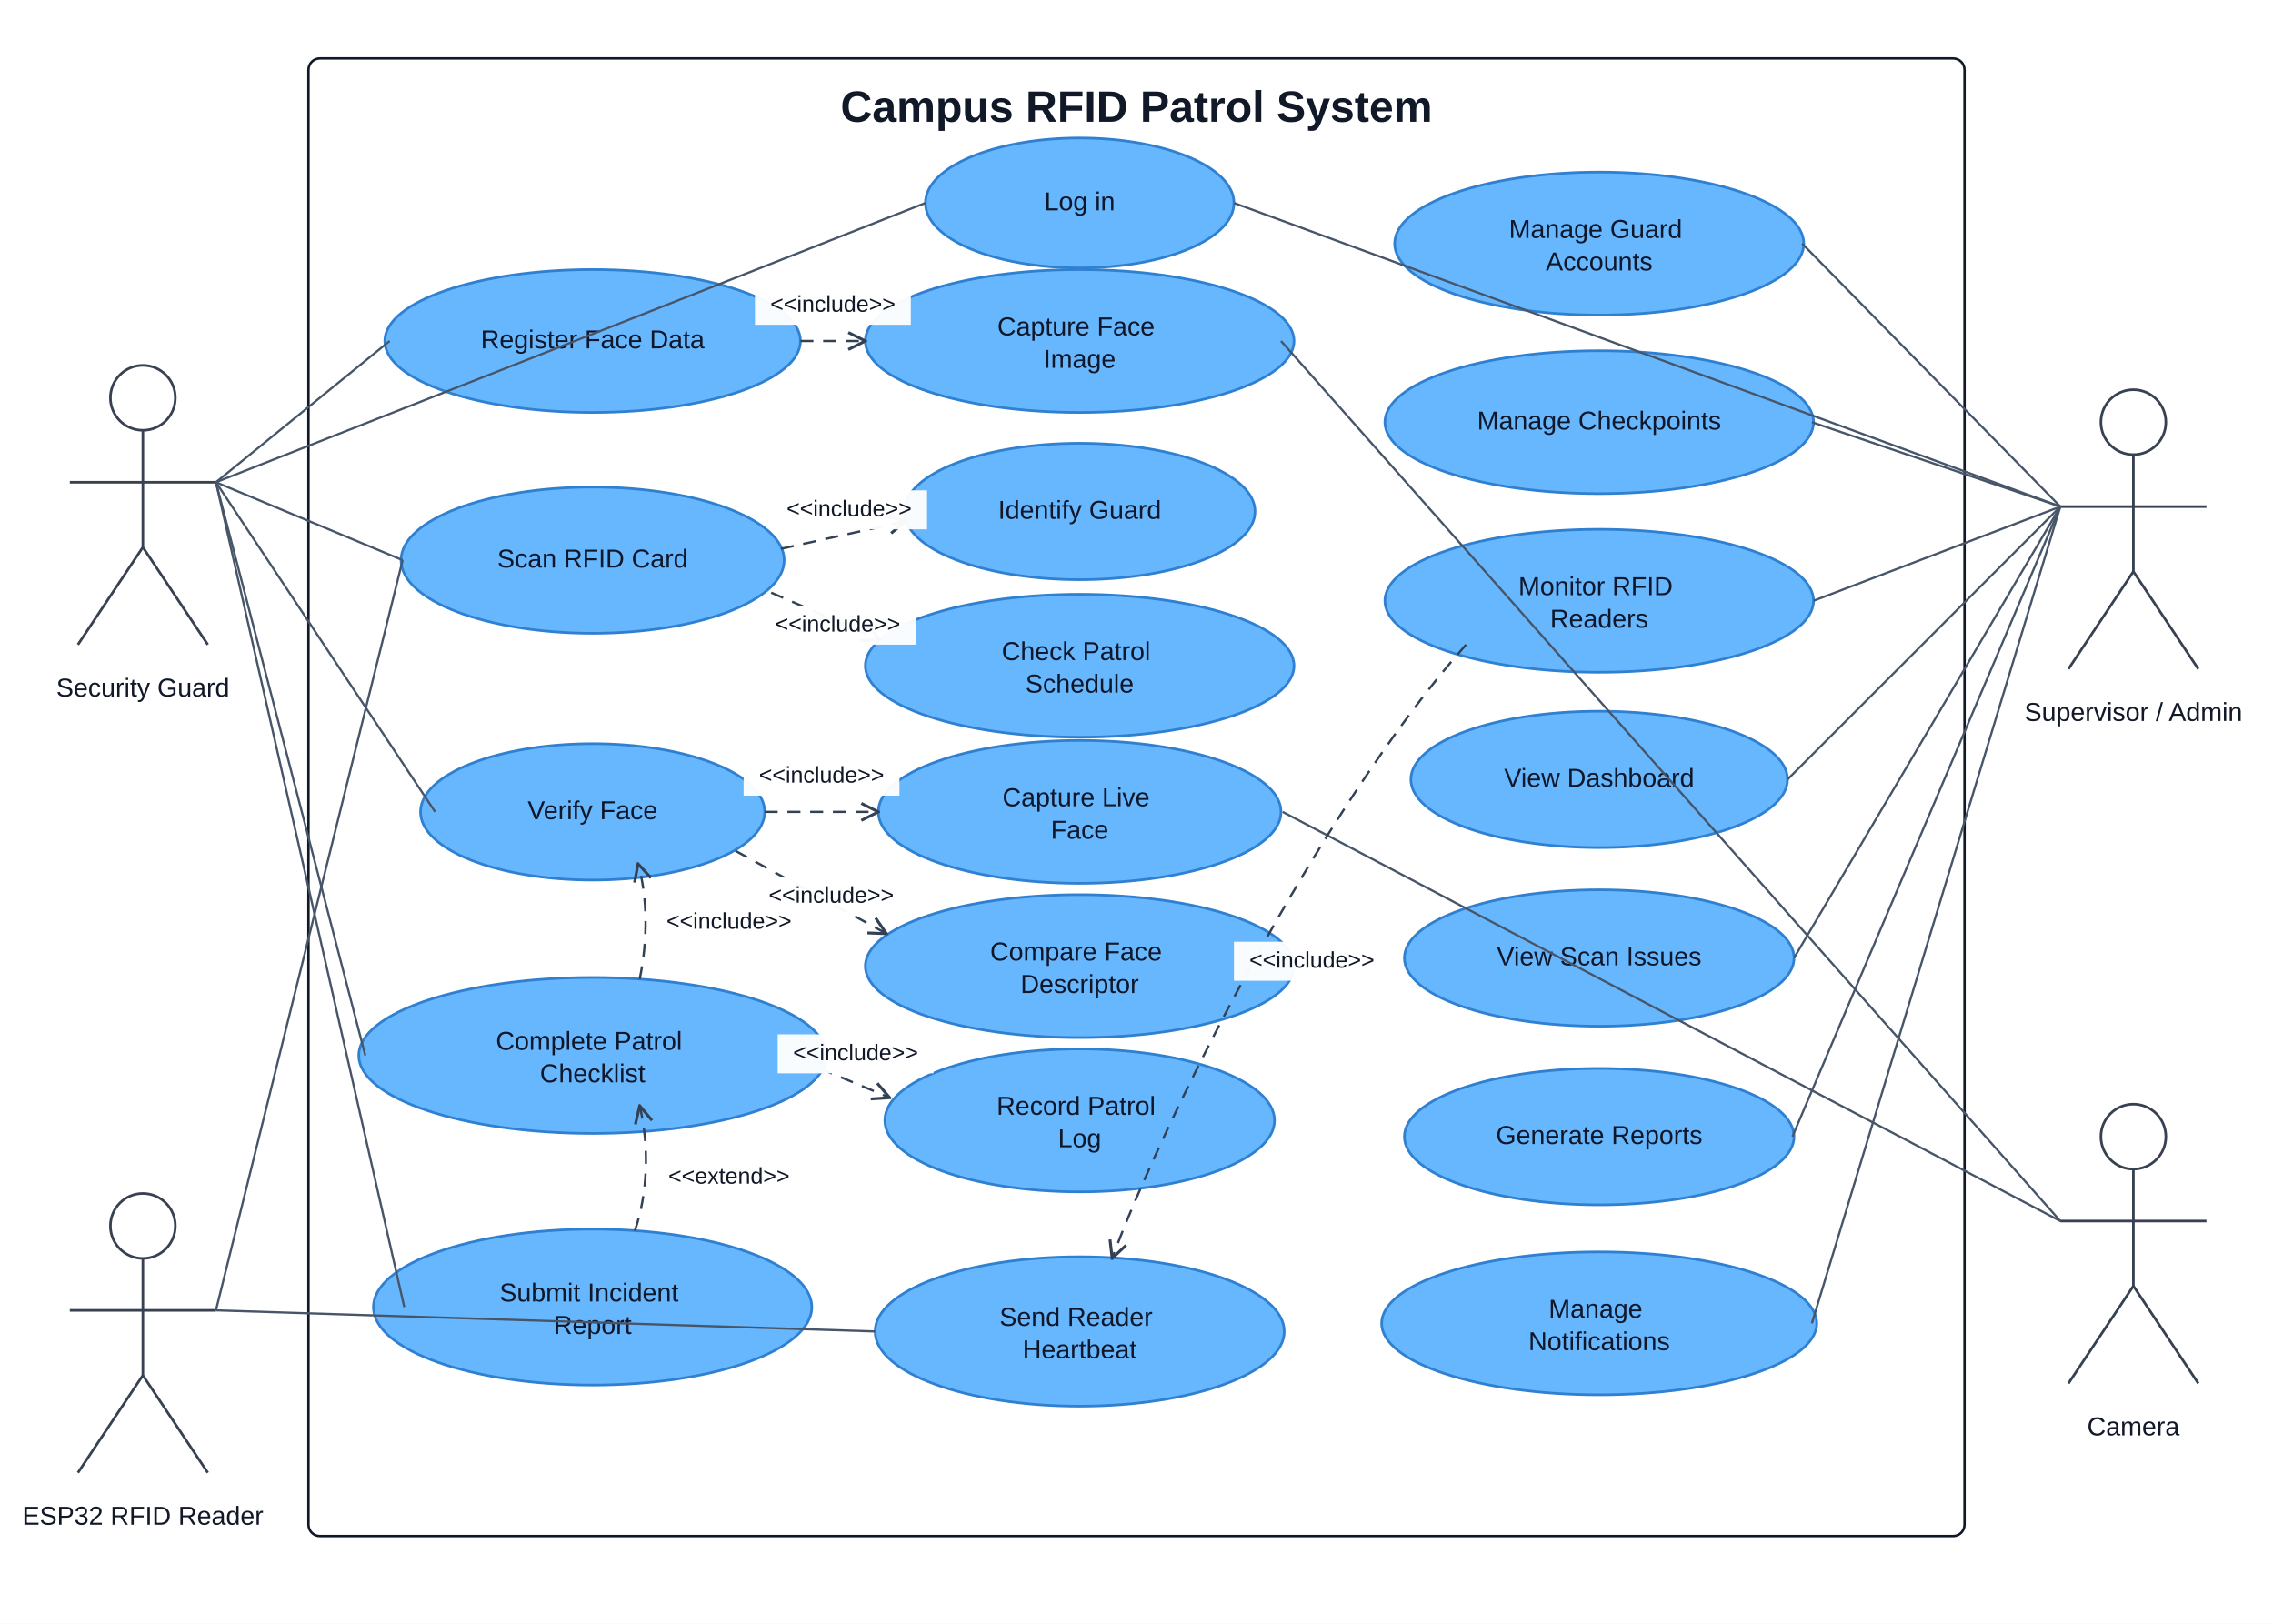
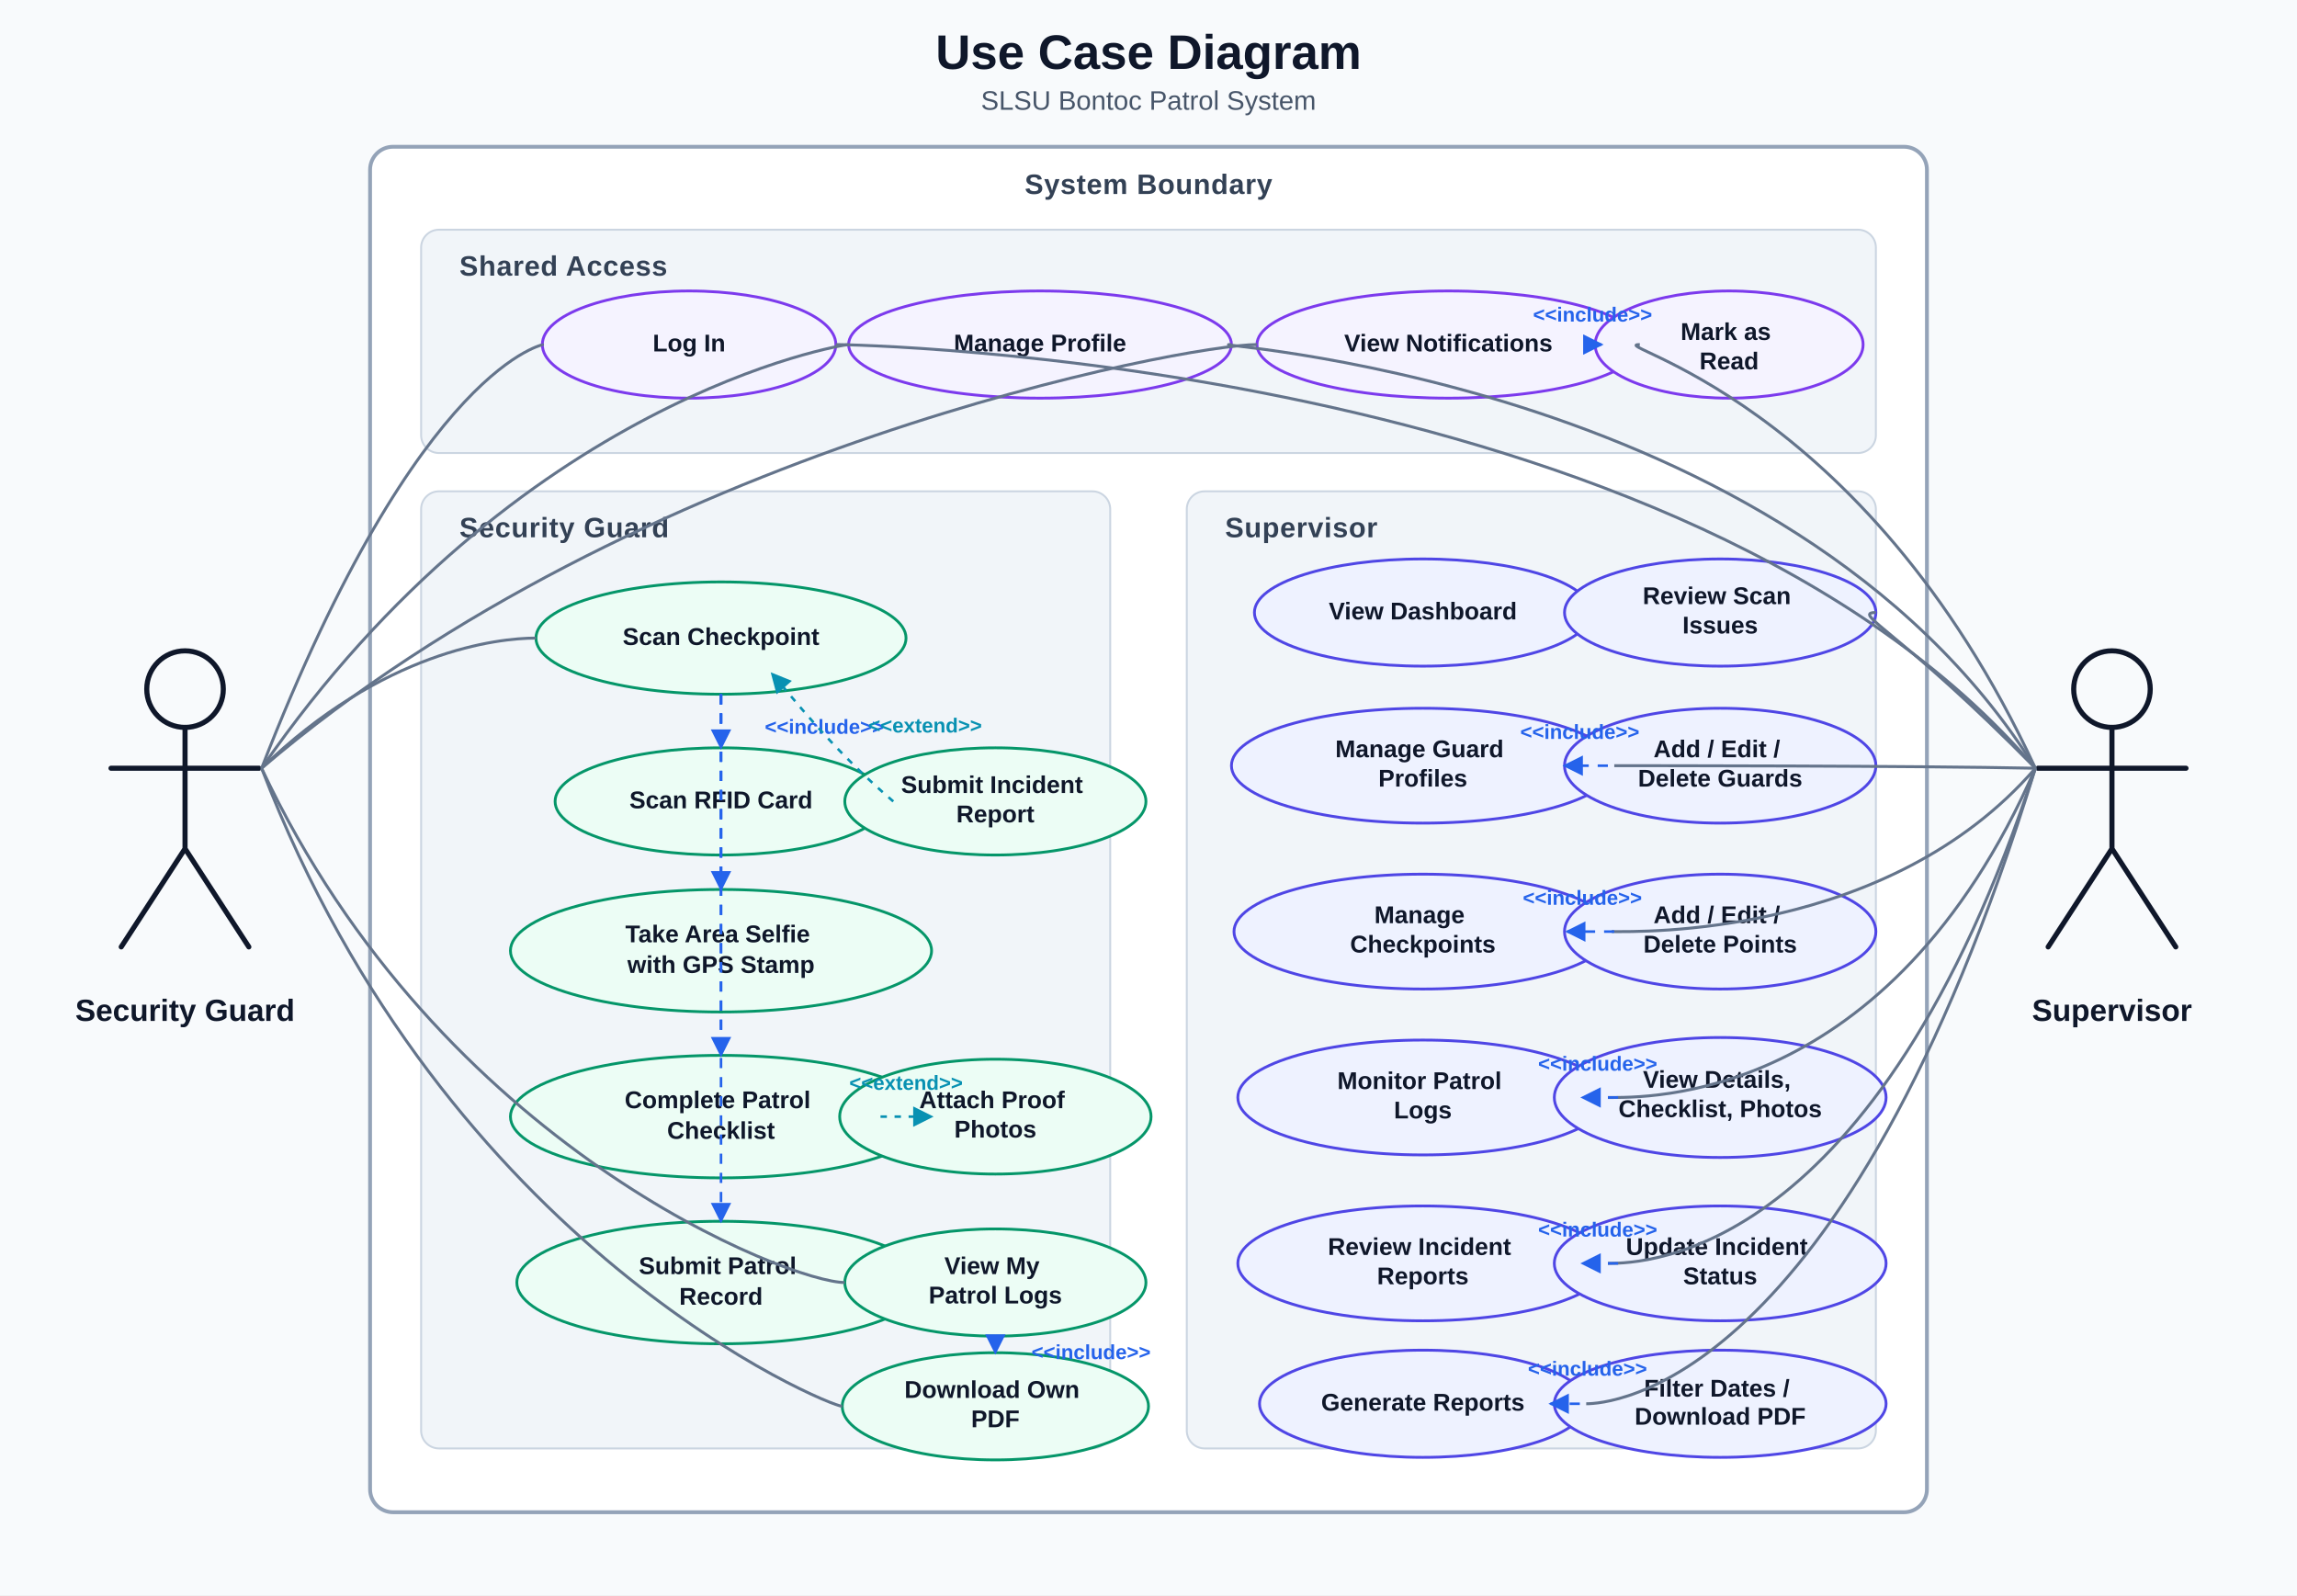
- <svg xmlns="http://www.w3.org/2000/svg" width="1400" height="1000" viewBox="0 0 1400 1000" role="img" aria-labelledby="title desc">
+ <svg xmlns="http://www.w3.org/2000/svg" width="1800" height="1250" viewBox="0 0 1800 1250" role="img" aria-labelledby="title desc">
  <defs>
-     <marker id="open-arrow" viewBox="0 0 12 12" refX="11" refY="6" markerWidth="9" markerHeight="9" orient="auto">
-       <path d="M 1 1 L 11 6 L 1 11" fill="none" stroke="#334155" stroke-width="1.7" />
+     <style>
+       .page { fill: #f8fafc; }
+       .boundary { fill: #ffffff; stroke: #94a3b8; stroke-width: 3; }
+       .section { fill: #f1f5f9; stroke: #cbd5e1; stroke-width: 1.5; }
+       .section-title { font-family: Arial, Helvetica, sans-serif; font-size: 22px; font-weight: 700; fill: #334155; letter-spacing: 0.5px; }
+       .title { font-family: Arial, Helvetica, sans-serif; font-size: 38px; font-weight: 800; fill: #0f172a; }
+       .subtitle { font-family: Arial, Helvetica, sans-serif; font-size: 21px; fill: #475569; }
+       .actor-line { stroke: #0f172a; stroke-width: 4; stroke-linecap: round; fill: none; }
+       .actor-text { font-family: Arial, Helvetica, sans-serif; font-size: 24px; font-weight: 700; fill: #0f172a; text-anchor: middle; }
+       .link { stroke: #64748b; stroke-width: 2.3; fill: none; }
+       .include { stroke: #2563eb; stroke-width: 2; fill: none; stroke-dasharray: 8 7; marker-end: url(#arrow-blue); }
+       .extend { stroke: #0891b2; stroke-width: 2; fill: none; stroke-dasharray: 5 6; marker-end: url(#arrow-teal); }
+       .uc-guard { fill: #ecfdf5; stroke: #059669; stroke-width: 2.2; }
+       .uc-supervisor { fill: #eef2ff; stroke: #4f46e5; stroke-width: 2.2; }
+       .uc-shared { fill: #f5f3ff; stroke: #7c3aed; stroke-width: 2.2; }
+       .uc-text { font-family: Arial, Helvetica, sans-serif; font-size: 19px; font-weight: 700; fill: #0f172a; text-anchor: middle; dominant-baseline: middle; }
+       .note { font-family: Arial, Helvetica, sans-serif; font-size: 16px; font-weight: 700; fill: #2563eb; text-anchor: middle; }
+       .note-teal { fill: #0891b2; }
+     </style>
+     <marker id="arrow-blue" viewBox="0 0 10 10" refX="9" refY="5" markerWidth="8" markerHeight="8" orient="auto-start-reverse">
+       <path d="M 0 0 L 10 5 L 0 10 z" fill="#2563eb" />
    </marker>
-     <style>
-       .canvas { fill: #fff; }
-       .boundary { fill: #fff; stroke: #111827; stroke-width: 1.5; }
-       .title { font-family: Arial, Helvetica, sans-serif; font-size: 27px; font-weight: 700; fill: #111827; }
-       .actor { stroke: #374151; stroke-width: 1.6; fill: none; }
-       .actor-label { font-family: Arial, Helvetica, sans-serif; font-size: 16px; fill: #111827; text-anchor: middle; }
-       .usecase { fill: #67b7ff; stroke: #2f80d1; stroke-width: 1.6; }
-       .usecase-text { font-family: Arial, Helvetica, sans-serif; font-size: 16px; fill: #0f172a; text-anchor: middle; dominant-baseline: middle; }
-       .association { stroke: #475569; stroke-width: 1.35; fill: none; }
-       .dependency { stroke: #334155; stroke-width: 1.4; fill: none; stroke-dasharray: 8 6; marker-end: url(#open-arrow); }
-       .label-box { fill: #fff; stroke: none; opacity: .96; }
-       .dep-label { font-family: Arial, Helvetica, sans-serif; font-size: 14px; fill: #111827; text-anchor: middle; dominant-baseline: middle; }
-     </style>
+     <marker id="arrow-teal" viewBox="0 0 10 10" refX="9" refY="5" markerWidth="8" markerHeight="8" orient="auto-start-reverse">
+       <path d="M 0 0 L 10 5 L 0 10 z" fill="#0891b2" />
+     </marker>
  </defs>
-   <rect class="canvas" width="1400" height="1000" />
-   <rect class="boundary" x="190" y="36" width="1020" height="910" rx="7" />
-   <text class="title" x="700" y="75" text-anchor="middle">Campus RFID Patrol System</text>
-   <g transform="translate(88 245)">
-     <circle class="actor" cx="0" cy="0" r="20" />
-     <path class="actor" d="M0 20 L0 92 M-45 52 L45 52 M0 92 L-40 152 M0 92 L40 152" />
-     <text class="actor-label" x="0" y="184">Security Guard</text>
-   </g>
-   <g transform="translate(1314 260)">
-     <circle class="actor" cx="0" cy="0" r="20" />
-     <path class="actor" d="M0 20 L0 92 M-45 52 L45 52 M0 92 L-40 152 M0 92 L40 152" />
-     <text class="actor-label" x="0" y="184">Supervisor / Admin</text>
-   </g>
-   <g transform="translate(88 755)">
-     <circle class="actor" cx="0" cy="0" r="20" />
-     <path class="actor" d="M0 20 L0 92 M-45 52 L45 52 M0 92 L-40 152 M0 92 L40 152" />
-     <text class="actor-label" x="0" y="184">ESP32 RFID Reader</text>
-   </g>
-   <g transform="translate(1314 700)">
-     <circle class="actor" cx="0" cy="0" r="20" />
-     <path class="actor" d="M0 20 L0 92 M-45 52 L45 52 M0 92 L-40 152 M0 92 L40 152" />
-     <text class="actor-label" x="0" y="184">Camera</text>
-   </g>
-   <ellipse class="usecase" cx="665" cy="125" rx="95" ry="40" />
-   <text class="usecase-text" x="665" y="125">Log in</text>
-   <ellipse class="usecase" cx="365" cy="210" rx="128" ry="44" />
-   <text class="usecase-text" x="365" y="210">Register Face Data</text>
-   <ellipse class="usecase" cx="365" cy="345" rx="118" ry="45" />
-   <text class="usecase-text" x="365" y="345">Scan RFID Card</text>
-   <ellipse class="usecase" cx="365" cy="500" rx="106" ry="42" />
-   <text class="usecase-text" x="365" y="500">Verify Face</text>
-   <ellipse class="usecase" cx="365" cy="650" rx="144" ry="48" />
-   <text class="usecase-text" x="365" y="642">
-     <tspan x="365" dy="0">Complete Patrol</tspan>
-     <tspan x="365" dy="20">Checklist</tspan>
-   </text>
-   <ellipse class="usecase" cx="365" cy="805" rx="135" ry="48" />
-   <text class="usecase-text" x="365" y="797">
-     <tspan x="365" dy="0">Submit Incident</tspan>
-     <tspan x="365" dy="20">Report</tspan>
-   </text>
-   <ellipse class="usecase" cx="665" cy="210" rx="132" ry="44" />
-   <text class="usecase-text" x="665" y="202">
-     <tspan x="665" dy="0">Capture Face</tspan>
-     <tspan x="665" dy="20">Image</tspan>
-   </text>
-   <ellipse class="usecase" cx="665" cy="315" rx="108" ry="42" />
-   <text class="usecase-text" x="665" y="315">Identify Guard</text>
-   <ellipse class="usecase" cx="665" cy="410" rx="132" ry="44" />
-   <text class="usecase-text" x="665" y="402">
-     <tspan x="665" dy="0">Check Patrol</tspan>
-     <tspan x="665" dy="20">Schedule</tspan>
-   </text>
-   <ellipse class="usecase" cx="665" cy="500" rx="124" ry="44" />
-   <text class="usecase-text" x="665" y="492">
-     <tspan x="665" dy="0">Capture Live</tspan>
-     <tspan x="665" dy="20">Face</tspan>
-   </text>
-   <ellipse class="usecase" cx="665" cy="595" rx="132" ry="44" />
-   <text class="usecase-text" x="665" y="587">
-     <tspan x="665" dy="0">Compare Face</tspan>
-     <tspan x="665" dy="20">Descriptor</tspan>
-   </text>
-   <ellipse class="usecase" cx="665" cy="690" rx="120" ry="44" />
-   <text class="usecase-text" x="665" y="682">
-     <tspan x="665" dy="0">Record Patrol</tspan>
-     <tspan x="665" dy="20">Log</tspan>
-   </text>
-   <ellipse class="usecase" cx="665" cy="820" rx="126" ry="46" />
-   <text class="usecase-text" x="665" y="812">
-     <tspan x="665" dy="0">Send Reader</tspan>
-     <tspan x="665" dy="20">Heartbeat</tspan>
-   </text>
-   <ellipse class="usecase" cx="985" cy="150" rx="126" ry="44" />
-   <text class="usecase-text" x="985" y="142">
-     <tspan x="985" dy="0">Manage Guard</tspan>
-     <tspan x="985" dy="20">Accounts</tspan>
-   </text>
-   <ellipse class="usecase" cx="985" cy="260" rx="132" ry="44" />
-   <text class="usecase-text" x="985" y="260">Manage Checkpoints</text>
-   <ellipse class="usecase" cx="985" cy="370" rx="132" ry="44" />
-   <text class="usecase-text" x="985" y="362">
-     <tspan x="985" dy="0">Monitor RFID</tspan>
-     <tspan x="985" dy="20">Readers</tspan>
-   </text>
-   <ellipse class="usecase" cx="985" cy="480" rx="116" ry="42" />
-   <text class="usecase-text" x="985" y="480">View Dashboard</text>
-   <ellipse class="usecase" cx="985" cy="590" rx="120" ry="42" />
-   <text class="usecase-text" x="985" y="590">View Scan Issues</text>
-   <ellipse class="usecase" cx="985" cy="700" rx="120" ry="42" />
-   <text class="usecase-text" x="985" y="700">Generate Reports</text>
-   <ellipse class="usecase" cx="985" cy="815" rx="134" ry="44" />
-   <text class="usecase-text" x="985" y="807">
-     <tspan x="985" dy="0">Manage</tspan>
-     <tspan x="985" dy="20">Notifications</tspan>
-   </text>
-   <path class="association" d="M133 297 L570 125" />
-   <path class="association" d="M133 297 L240 210" />
-   <path class="association" d="M133 297 L248 345" />
-   <path class="association" d="M133 297 L268 500" />
-   <path class="association" d="M133 297 L225 650" />
-   <path class="association" d="M133 297 L249 805" />
-   <path class="association" d="M133 807 L248 345" />
-   <path class="association" d="M133 807 L539 820" />
-   <path class="association" d="M1269 312 L760 125" />
-   <path class="association" d="M1269 312 L1110 150" />
-   <path class="association" d="M1269 312 L1116 260" />
-   <path class="association" d="M1269 312 L1117 370" />
-   <path class="association" d="M1269 312 L1101 480" />
-   <path class="association" d="M1269 312 L1105 590" />
-   <path class="association" d="M1269 312 L1104 700" />
-   <path class="association" d="M1269 312 L1116 815" />
-   <path class="association" d="M1269 752 L790 500" />
-   <path class="association" d="M1269 752 L789 210" />
-   <path class="dependency" d="M493 210 L533 210" />
-   <g transform="translate(513 188)">
-     <rect class="label-box" x="-48" y="-12" width="96" height="24" />
-     <text class="dep-label" x="0" y="0">&lt;&lt;include&gt;&gt;</text>
-   </g>
-   <path class="dependency" d="M481 338 L558 321" />
-   <g transform="translate(523 314)">
-     <rect class="label-box" x="-48" y="-12" width="96" height="24" />
-     <text class="dep-label" x="0" y="0">&lt;&lt;include&gt;&gt;</text>
-   </g>
-   <path class="dependency" d="M475 365 L542 394" />
-   <g transform="translate(516 385)">
-     <rect class="label-box" x="-48" y="-12" width="96" height="24" />
-     <text class="dep-label" x="0" y="0">&lt;&lt;include&gt;&gt;</text>
-   </g>
-   <path class="dependency" d="M471 500 L541 500" />
-   <g transform="translate(506 478)">
-     <rect class="label-box" x="-48" y="-12" width="96" height="24" />
-     <text class="dep-label" x="0" y="0">&lt;&lt;include&gt;&gt;</text>
-   </g>
-   <path class="dependency" d="M453 524 L546 575" />
-   <g transform="translate(512 552)">
-     <rect class="label-box" x="-48" y="-12" width="96" height="24" />
-     <text class="dep-label" x="0" y="0">&lt;&lt;include&gt;&gt;</text>
-   </g>
-   <path class="dependency" d="M394 603 C399 579 399 553 393 532" />
-   <g transform="translate(449 568)">
-     <rect class="label-box" x="-48" y="-12" width="96" height="24" />
-     <text class="dep-label" x="0" y="0">&lt;&lt;include&gt;&gt;</text>
-   </g>
-   <path class="dependency" d="M505 658 L548 676" />
-   <g transform="translate(527 649)">
-     <rect class="label-box" x="-48" y="-12" width="96" height="24" />
-     <text class="dep-label" x="0" y="0">&lt;&lt;include&gt;&gt;</text>
-   </g>
-   <path class="dependency" d="M391 758 C399 735 400 706 394 681" />
-   <g transform="translate(449 725)">
-     <rect class="label-box" x="-48" y="-12" width="96" height="24" />
-     <text class="dep-label" x="0" y="0">&lt;&lt;extend&gt;&gt;</text>
-   </g>
-   <path class="dependency" d="M903 397 C813 498 715 693 685 775" />
-   <g transform="translate(808 592)">
-     <rect class="label-box" x="-48" y="-12" width="96" height="24" />
-     <text class="dep-label" x="0" y="0">&lt;&lt;include&gt;&gt;</text>
+   <rect class="page" width="1800" height="1250" />
+   <text class="title" x="900" y="54" text-anchor="middle">Use Case Diagram</text>
+   <text class="subtitle" x="900" y="86" text-anchor="middle">SLSU Bontoc Patrol System</text>
+   <rect class="boundary" x="290" y="115" width="1220" height="1070" rx="18" />
+   <text class="section-title" x="900" y="152" text-anchor="middle">System Boundary</text>
+   <rect class="section" x="330" y="180" width="1140" height="175" rx="14" />
+   <text class="section-title" x="360" y="216">Shared Access</text>
+   <rect class="section" x="330" y="385" width="540" height="750" rx="14" />
+   <text class="section-title" x="360" y="421">Security Guard</text>
+   <rect class="section" x="930" y="385" width="540" height="750" rx="14" />
+   <text class="section-title" x="960" y="421">Supervisor</text>
+   <g id="security-guard" transform="translate(145 610)">
+     <circle class="actor-line" cx="0" cy="-70" r="30" />
+     <path class="actor-line" d="M 0 -40 L 0 55 M -58 -8 L 58 -8 M 0 55 L -50 132 M 0 55 L 50 132" />
+     <text class="actor-text" x="0" y="190">Security Guard</text>
+   </g>
+   <g id="supervisor" transform="translate(1655 610)">
+     <circle class="actor-line" cx="0" cy="-70" r="30" />
+     <path class="actor-line" d="M 0 -40 L 0 55 M -58 -8 L 58 -8 M 0 55 L -50 132 M 0 55 L 50 132" />
+     <text class="actor-text" x="0" y="190">Supervisor</text>
+   </g>
+   <g id="shared-use-cases">
+     <ellipse class="uc-shared" cx="540" cy="270" rx="115" ry="42" />
+     <text class="uc-text" x="540" y="270">Log In</text>
+     <ellipse class="uc-shared" cx="815" cy="270" rx="150" ry="42" />
+     <text class="uc-text" x="815" y="270">Manage Profile</text>
+     <ellipse class="uc-shared" cx="1135" cy="270" rx="150" ry="42" />
+     <text class="uc-text" x="1135" y="270">View Notifications</text>
+     <ellipse class="uc-shared" cx="1355" cy="270" rx="105" ry="42" />
+     <text class="uc-text" x="1355" y="261">
+       <tspan x="1355" dy="0">Mark as</tspan>
+       <tspan x="1355" dy="23">Read</tspan>
+     </text>
+   </g>
+   <g id="guard-use-cases">
+     <ellipse class="uc-guard" cx="565" cy="500" rx="145" ry="44" />
+     <text class="uc-text" x="565" y="500">Scan Checkpoint</text>
+     <ellipse class="uc-guard" cx="565" cy="628" rx="130" ry="42" />
+     <text class="uc-text" x="565" y="628">Scan RFID Card</text>
+     <ellipse class="uc-guard" cx="565" cy="745" rx="165" ry="48" />
+     <text class="uc-text" x="565" y="733">
+       <tspan x="565" dy="0">Take Area Selfie</tspan>
+       <tspan x="565" dy="24">with GPS Stamp</tspan>
+     </text>
+     <ellipse class="uc-guard" cx="565" cy="875" rx="165" ry="48" />
+     <text class="uc-text" x="565" y="863">
+       <tspan x="565" dy="0">Complete Patrol</tspan>
+       <tspan x="565" dy="24">Checklist</tspan>
+     </text>
+     <ellipse class="uc-guard" cx="565" cy="1005" rx="160" ry="48" />
+     <text class="uc-text" x="565" y="993">
+       <tspan x="565" dy="0">Submit Patrol</tspan>
+       <tspan x="565" dy="24">Record</tspan>
+     </text>
+     <ellipse class="uc-guard" cx="780" cy="628" rx="118" ry="42" />
+     <text class="uc-text" x="780" y="616">
+       <tspan x="780" dy="0">Submit Incident</tspan>
+       <tspan x="780" dy="23">Report</tspan>
+     </text>
+     <ellipse class="uc-guard" cx="780" cy="875" rx="122" ry="45" />
+     <text class="uc-text" x="780" y="863">
+       <tspan x="780" dy="0">Attach Proof</tspan>
+       <tspan x="780" dy="23">Photos</tspan>
+     </text>
+     <ellipse class="uc-guard" cx="780" cy="1005" rx="118" ry="42" />
+     <text class="uc-text" x="780" y="993">
+       <tspan x="780" dy="0">View My</tspan>
+       <tspan x="780" dy="23">Patrol Logs</tspan>
+     </text>
+     <ellipse class="uc-guard" cx="780" cy="1102" rx="120" ry="42" />
+     <text class="uc-text" x="780" y="1090">
+       <tspan x="780" dy="0">Download Own</tspan>
+       <tspan x="780" dy="23">PDF</tspan>
+     </text>
+   </g>
+   <g id="supervisor-use-cases">
+     <ellipse class="uc-supervisor" cx="1115" cy="480" rx="132" ry="42" />
+     <text class="uc-text" x="1115" y="480">View Dashboard</text>
+     <ellipse class="uc-supervisor" cx="1348" cy="480" rx="122" ry="42" />
+     <text class="uc-text" x="1348" y="468">
+       <tspan x="1348" dy="0">Review Scan</tspan>
+       <tspan x="1348" dy="23">Issues</tspan>
+     </text>
+     <ellipse class="uc-supervisor" cx="1115" cy="600" rx="150" ry="45" />
+     <text class="uc-text" x="1115" y="588">
+       <tspan x="1115" dy="0">Manage Guard</tspan>
+       <tspan x="1115" dy="23">Profiles</tspan>
+     </text>
+     <ellipse class="uc-supervisor" cx="1348" cy="600" rx="122" ry="45" />
+     <text class="uc-text" x="1348" y="588">
+       <tspan x="1348" dy="0">Add / Edit /</tspan>
+       <tspan x="1348" dy="23">Delete Guards</tspan>
+     </text>
+     <ellipse class="uc-supervisor" cx="1115" cy="730" rx="148" ry="45" />
+     <text class="uc-text" x="1115" y="718">
+       <tspan x="1115" dy="0">Manage</tspan>
+       <tspan x="1115" dy="23">Checkpoints</tspan>
+     </text>
+     <ellipse class="uc-supervisor" cx="1348" cy="730" rx="122" ry="45" />
+     <text class="uc-text" x="1348" y="718">
+       <tspan x="1348" dy="0">Add / Edit /</tspan>
+       <tspan x="1348" dy="23">Delete Points</tspan>
+     </text>
+     <ellipse class="uc-supervisor" cx="1115" cy="860" rx="145" ry="45" />
+     <text class="uc-text" x="1115" y="848">
+       <tspan x="1115" dy="0">Monitor Patrol</tspan>
+       <tspan x="1115" dy="23">Logs</tspan>
+     </text>
+     <ellipse class="uc-supervisor" cx="1348" cy="860" rx="130" ry="47" />
+     <text class="uc-text" x="1348" y="847">
+       <tspan x="1348" dy="0">View Details,</tspan>
+       <tspan x="1348" dy="23">Checklist, Photos</tspan>
+     </text>
+     <ellipse class="uc-supervisor" cx="1115" cy="990" rx="145" ry="45" />
+     <text class="uc-text" x="1115" y="978">
+       <tspan x="1115" dy="0">Review Incident</tspan>
+       <tspan x="1115" dy="23">Reports</tspan>
+     </text>
+     <ellipse class="uc-supervisor" cx="1348" cy="990" rx="130" ry="45" />
+     <text class="uc-text" x="1348" y="978">
+       <tspan x="1348" dy="0">Update Incident</tspan>
+       <tspan x="1348" dy="23">Status</tspan>
+     </text>
+     <ellipse class="uc-supervisor" cx="1115" cy="1100" rx="128" ry="42" />
+     <text class="uc-text" x="1115" y="1100">Generate Reports</text>
+     <ellipse class="uc-supervisor" cx="1348" cy="1100" rx="130" ry="42" />
+     <text class="uc-text" x="1348" y="1089">
+       <tspan x="1348" dy="0">Filter Dates /</tspan>
+       <tspan x="1348" dy="22">Download PDF</tspan>
+     </text>
+   </g>
+   <g id="actor-links">
+     <path class="link" d="M 205 602 C 300 510, 390 500, 420 500" />
+     <path class="link" d="M 205 602 C 330 280, 430 270, 425 270" />
+     <path class="link" d="M 205 602 C 405 312, 660 270, 665 270" />
+     <path class="link" d="M 205 602 C 500 350, 930 270, 985 270" />
+     <path class="link" d="M 205 602 C 345 900, 620 1005, 662 1005" />
+     <path class="link" d="M 205 602 C 350 980, 650 1102, 660 1102" />
+     <path class="link" d="M 1595 602 C 1490 495, 1450 480, 1470 480" />
+     <path class="link" d="M 1595 602 C 1500 600, 1290 600, 1265 600" />
+     <path class="link" d="M 1595 602 C 1480 735, 1285 730, 1263 730" />
+     <path class="link" d="M 1595 602 C 1480 865, 1290 860, 1260 860" />
+     <path class="link" d="M 1595 602 C 1470 985, 1290 990, 1260 990" />
+     <path class="link" d="M 1595 602 C 1445 1090, 1260 1100, 1243 1100" />
+     <path class="link" d="M 1595 602 C 1460 310, 1255 270, 1285 270" />
+     <path class="link" d="M 1595 602 C 1400 290, 925 270, 965 270" />
+     <path class="link" d="M 1595 602 C 1320 280, 665 270, 655 270" />
+   </g>
+   <g id="relationships">
+     <path class="include" d="M 1248 270 L 1255 270" />
+     <text class="note" x="1248" y="252">&lt;&lt;include&gt;&gt;</text>
+     <path class="include" d="M 565 544 L 565 586" />
+     <text class="note" x="646" y="575">&lt;&lt;include&gt;&gt;</text>
+     <path class="include" d="M 565 544 L 565 697" />
+     <path class="include" d="M 565 544 L 565 827" />
+     <path class="include" d="M 565 544 L 565 957" />
+     <path class="extend" d="M 690 875 L 730 875" />
+     <text class="note note-teal" x="710" y="854">&lt;&lt;extend&gt;&gt;</text>
+     <path class="extend" d="M 700 628 C 650 585, 620 545, 605 528" />
+     <text class="note note-teal" x="725" y="574">&lt;&lt;extend&gt;&gt;</text>
+     <path class="include" d="M 780 1047 L 780 1060" />
+     <text class="note" x="855" y="1065">&lt;&lt;include&gt;&gt;</text>
+     <path class="include" d="M 1260 600 L 1226 600" />
+     <text class="note" x="1238" y="579">&lt;&lt;include&gt;&gt;</text>
+     <path class="include" d="M 1265 730 L 1228 730" />
+     <text class="note" x="1240" y="709">&lt;&lt;include&gt;&gt;</text>
+     <path class="include" d="M 1268 860 L 1240 860" />
+     <text class="note" x="1252" y="839">&lt;&lt;include&gt;&gt;</text>
+     <path class="include" d="M 1268 990 L 1240 990" />
+     <text class="note" x="1252" y="969">&lt;&lt;include&gt;&gt;</text>
+     <path class="include" d="M 1238 1100 L 1215 1100" />
+     <text class="note" x="1244" y="1078">&lt;&lt;include&gt;&gt;</text>
  </g>
</svg>
